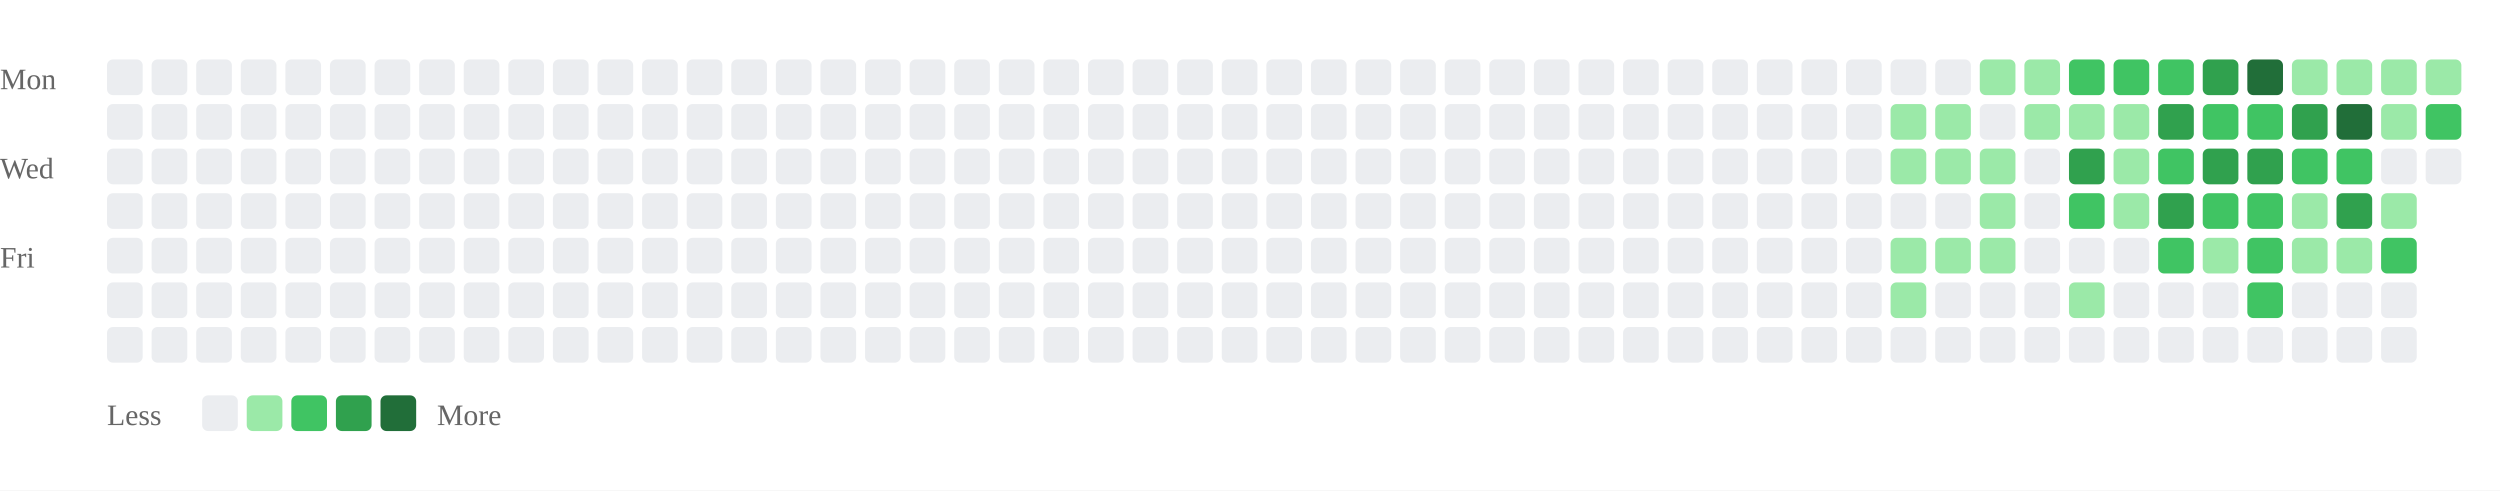
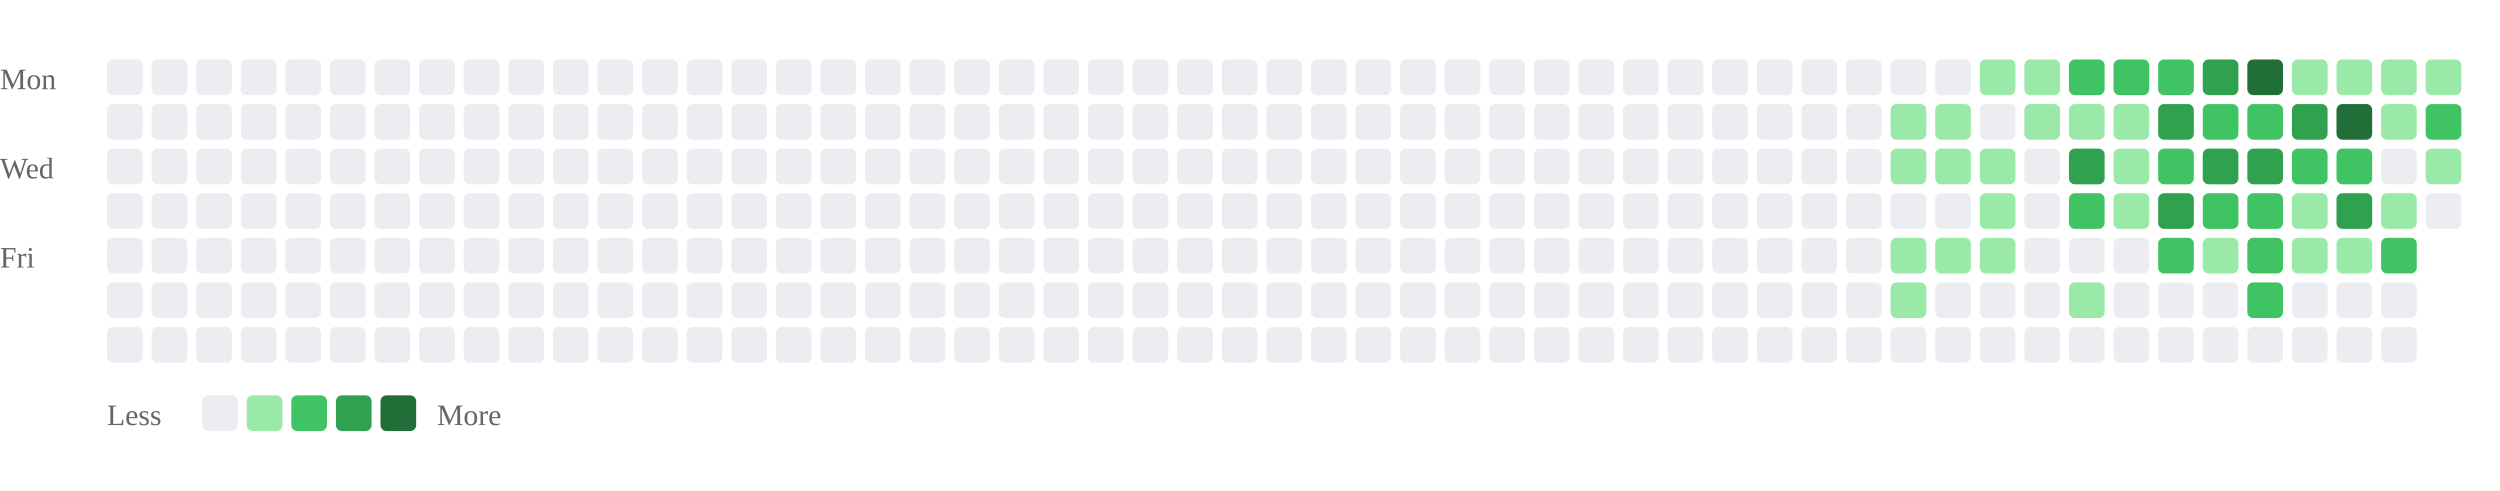
<svg xmlns="http://www.w3.org/2000/svg" width="841" height="165" role="img" aria-label="GitLab contribution heatmap for jianjiale">
  <rect width="100%" height="100%" fill="#ffffff" />
  <text x="0" y="30" font-size="10" fill="#666">Mon</text>
  <text x="0" y="45" font-size="10" fill="#666" />
  <text x="0" y="60" font-size="10" fill="#666">Wed</text>
  <text x="0" y="75" font-size="10" fill="#666" />
  <text x="0" y="90" font-size="10" fill="#666">Fri</text>
  <text x="0" y="105" font-size="10" fill="#666" />
  <text x="0" y="120" font-size="10" fill="#666" />
  <rect x="36" y="20" width="12" height="12" rx="2" fill="#ebedf0" data-date="2025-08-18" data-count="0" />
  <rect x="36" y="35" width="12" height="12" rx="2" fill="#ebedf0" data-date="2025-08-19" data-count="0" />
  <rect x="36" y="50" width="12" height="12" rx="2" fill="#ebedf0" data-date="2025-08-20" data-count="0" />
  <rect x="36" y="65" width="12" height="12" rx="2" fill="#ebedf0" data-date="2025-08-21" data-count="0" />
  <rect x="36" y="80" width="12" height="12" rx="2" fill="#ebedf0" data-date="2025-08-22" data-count="0" />
  <rect x="36" y="95" width="12" height="12" rx="2" fill="#ebedf0" data-date="2025-08-23" data-count="0" />
  <rect x="36" y="110" width="12" height="12" rx="2" fill="#ebedf0" data-date="2025-08-24" data-count="0" />
  <rect x="51" y="20" width="12" height="12" rx="2" fill="#ebedf0" data-date="2025-08-25" data-count="0" />
  <rect x="51" y="35" width="12" height="12" rx="2" fill="#ebedf0" data-date="2025-08-26" data-count="0" />
  <rect x="51" y="50" width="12" height="12" rx="2" fill="#ebedf0" data-date="2025-08-27" data-count="0" />
  <rect x="51" y="65" width="12" height="12" rx="2" fill="#ebedf0" data-date="2025-08-28" data-count="0" />
  <rect x="51" y="80" width="12" height="12" rx="2" fill="#ebedf0" data-date="2025-08-29" data-count="0" />
  <rect x="51" y="95" width="12" height="12" rx="2" fill="#ebedf0" data-date="2025-08-30" data-count="0" />
  <rect x="51" y="110" width="12" height="12" rx="2" fill="#ebedf0" data-date="2025-08-31" data-count="0" />
  <rect x="66" y="20" width="12" height="12" rx="2" fill="#ebedf0" data-date="2025-09-01" data-count="0" />
  <rect x="66" y="35" width="12" height="12" rx="2" fill="#ebedf0" data-date="2025-09-02" data-count="0" />
  <rect x="66" y="50" width="12" height="12" rx="2" fill="#ebedf0" data-date="2025-09-03" data-count="0" />
  <rect x="66" y="65" width="12" height="12" rx="2" fill="#ebedf0" data-date="2025-09-04" data-count="0" />
  <rect x="66" y="80" width="12" height="12" rx="2" fill="#ebedf0" data-date="2025-09-05" data-count="0" />
  <rect x="66" y="95" width="12" height="12" rx="2" fill="#ebedf0" data-date="2025-09-06" data-count="0" />
  <rect x="66" y="110" width="12" height="12" rx="2" fill="#ebedf0" data-date="2025-09-07" data-count="0" />
  <rect x="81" y="20" width="12" height="12" rx="2" fill="#ebedf0" data-date="2025-09-08" data-count="0" />
  <rect x="81" y="35" width="12" height="12" rx="2" fill="#ebedf0" data-date="2025-09-09" data-count="0" />
  <rect x="81" y="50" width="12" height="12" rx="2" fill="#ebedf0" data-date="2025-09-10" data-count="0" />
  <rect x="81" y="65" width="12" height="12" rx="2" fill="#ebedf0" data-date="2025-09-11" data-count="0" />
  <rect x="81" y="80" width="12" height="12" rx="2" fill="#ebedf0" data-date="2025-09-12" data-count="0" />
  <rect x="81" y="95" width="12" height="12" rx="2" fill="#ebedf0" data-date="2025-09-13" data-count="0" />
  <rect x="81" y="110" width="12" height="12" rx="2" fill="#ebedf0" data-date="2025-09-14" data-count="0" />
  <rect x="96" y="20" width="12" height="12" rx="2" fill="#ebedf0" data-date="2025-09-15" data-count="0" />
  <rect x="96" y="35" width="12" height="12" rx="2" fill="#ebedf0" data-date="2025-09-16" data-count="0" />
  <rect x="96" y="50" width="12" height="12" rx="2" fill="#ebedf0" data-date="2025-09-17" data-count="0" />
  <rect x="96" y="65" width="12" height="12" rx="2" fill="#ebedf0" data-date="2025-09-18" data-count="0" />
  <rect x="96" y="80" width="12" height="12" rx="2" fill="#ebedf0" data-date="2025-09-19" data-count="0" />
  <rect x="96" y="95" width="12" height="12" rx="2" fill="#ebedf0" data-date="2025-09-20" data-count="0" />
  <rect x="96" y="110" width="12" height="12" rx="2" fill="#ebedf0" data-date="2025-09-21" data-count="0" />
  <rect x="111" y="20" width="12" height="12" rx="2" fill="#ebedf0" data-date="2025-09-22" data-count="0" />
  <rect x="111" y="35" width="12" height="12" rx="2" fill="#ebedf0" data-date="2025-09-23" data-count="0" />
  <rect x="111" y="50" width="12" height="12" rx="2" fill="#ebedf0" data-date="2025-09-24" data-count="0" />
  <rect x="111" y="65" width="12" height="12" rx="2" fill="#ebedf0" data-date="2025-09-25" data-count="0" />
  <rect x="111" y="80" width="12" height="12" rx="2" fill="#ebedf0" data-date="2025-09-26" data-count="0" />
  <rect x="111" y="95" width="12" height="12" rx="2" fill="#ebedf0" data-date="2025-09-27" data-count="0" />
  <rect x="111" y="110" width="12" height="12" rx="2" fill="#ebedf0" data-date="2025-09-28" data-count="0" />
  <rect x="126" y="20" width="12" height="12" rx="2" fill="#ebedf0" data-date="2025-09-29" data-count="0" />
  <rect x="126" y="35" width="12" height="12" rx="2" fill="#ebedf0" data-date="2025-09-30" data-count="0" />
  <rect x="126" y="50" width="12" height="12" rx="2" fill="#ebedf0" data-date="2025-10-01" data-count="0" />
  <rect x="126" y="65" width="12" height="12" rx="2" fill="#ebedf0" data-date="2025-10-02" data-count="0" />
  <rect x="126" y="80" width="12" height="12" rx="2" fill="#ebedf0" data-date="2025-10-03" data-count="0" />
  <rect x="126" y="95" width="12" height="12" rx="2" fill="#ebedf0" data-date="2025-10-04" data-count="0" />
  <rect x="126" y="110" width="12" height="12" rx="2" fill="#ebedf0" data-date="2025-10-05" data-count="0" />
  <rect x="141" y="20" width="12" height="12" rx="2" fill="#ebedf0" data-date="2025-10-06" data-count="0" />
  <rect x="141" y="35" width="12" height="12" rx="2" fill="#ebedf0" data-date="2025-10-07" data-count="0" />
  <rect x="141" y="50" width="12" height="12" rx="2" fill="#ebedf0" data-date="2025-10-08" data-count="0" />
  <rect x="141" y="65" width="12" height="12" rx="2" fill="#ebedf0" data-date="2025-10-09" data-count="0" />
  <rect x="141" y="80" width="12" height="12" rx="2" fill="#ebedf0" data-date="2025-10-10" data-count="0" />
  <rect x="141" y="95" width="12" height="12" rx="2" fill="#ebedf0" data-date="2025-10-11" data-count="0" />
  <rect x="141" y="110" width="12" height="12" rx="2" fill="#ebedf0" data-date="2025-10-12" data-count="0" />
  <rect x="156" y="20" width="12" height="12" rx="2" fill="#ebedf0" data-date="2025-10-13" data-count="0" />
  <rect x="156" y="35" width="12" height="12" rx="2" fill="#ebedf0" data-date="2025-10-14" data-count="0" />
  <rect x="156" y="50" width="12" height="12" rx="2" fill="#ebedf0" data-date="2025-10-15" data-count="0" />
  <rect x="156" y="65" width="12" height="12" rx="2" fill="#ebedf0" data-date="2025-10-16" data-count="0" />
  <rect x="156" y="80" width="12" height="12" rx="2" fill="#ebedf0" data-date="2025-10-17" data-count="0" />
  <rect x="156" y="95" width="12" height="12" rx="2" fill="#ebedf0" data-date="2025-10-18" data-count="0" />
  <rect x="156" y="110" width="12" height="12" rx="2" fill="#ebedf0" data-date="2025-10-19" data-count="0" />
  <rect x="171" y="20" width="12" height="12" rx="2" fill="#ebedf0" data-date="2025-10-20" data-count="0" />
  <rect x="171" y="35" width="12" height="12" rx="2" fill="#ebedf0" data-date="2025-10-21" data-count="0" />
  <rect x="171" y="50" width="12" height="12" rx="2" fill="#ebedf0" data-date="2025-10-22" data-count="0" />
  <rect x="171" y="65" width="12" height="12" rx="2" fill="#ebedf0" data-date="2025-10-23" data-count="0" />
  <rect x="171" y="80" width="12" height="12" rx="2" fill="#ebedf0" data-date="2025-10-24" data-count="0" />
  <rect x="171" y="95" width="12" height="12" rx="2" fill="#ebedf0" data-date="2025-10-25" data-count="0" />
  <rect x="171" y="110" width="12" height="12" rx="2" fill="#ebedf0" data-date="2025-10-26" data-count="0" />
  <rect x="186" y="20" width="12" height="12" rx="2" fill="#ebedf0" data-date="2025-10-27" data-count="0" />
  <rect x="186" y="35" width="12" height="12" rx="2" fill="#ebedf0" data-date="2025-10-28" data-count="0" />
  <rect x="186" y="50" width="12" height="12" rx="2" fill="#ebedf0" data-date="2025-10-29" data-count="0" />
  <rect x="186" y="65" width="12" height="12" rx="2" fill="#ebedf0" data-date="2025-10-30" data-count="0" />
  <rect x="186" y="80" width="12" height="12" rx="2" fill="#ebedf0" data-date="2025-10-31" data-count="0" />
  <rect x="186" y="95" width="12" height="12" rx="2" fill="#ebedf0" data-date="2025-11-01" data-count="0" />
  <rect x="186" y="110" width="12" height="12" rx="2" fill="#ebedf0" data-date="2025-11-02" data-count="0" />
  <rect x="201" y="20" width="12" height="12" rx="2" fill="#ebedf0" data-date="2025-11-03" data-count="0" />
  <rect x="201" y="35" width="12" height="12" rx="2" fill="#ebedf0" data-date="2025-11-04" data-count="0" />
  <rect x="201" y="50" width="12" height="12" rx="2" fill="#ebedf0" data-date="2025-11-05" data-count="0" />
  <rect x="201" y="65" width="12" height="12" rx="2" fill="#ebedf0" data-date="2025-11-06" data-count="0" />
  <rect x="201" y="80" width="12" height="12" rx="2" fill="#ebedf0" data-date="2025-11-07" data-count="0" />
  <rect x="201" y="95" width="12" height="12" rx="2" fill="#ebedf0" data-date="2025-11-08" data-count="0" />
  <rect x="201" y="110" width="12" height="12" rx="2" fill="#ebedf0" data-date="2025-11-09" data-count="0" />
  <rect x="216" y="20" width="12" height="12" rx="2" fill="#ebedf0" data-date="2025-11-10" data-count="0" />
  <rect x="216" y="35" width="12" height="12" rx="2" fill="#ebedf0" data-date="2025-11-11" data-count="0" />
  <rect x="216" y="50" width="12" height="12" rx="2" fill="#ebedf0" data-date="2025-11-12" data-count="0" />
  <rect x="216" y="65" width="12" height="12" rx="2" fill="#ebedf0" data-date="2025-11-13" data-count="0" />
  <rect x="216" y="80" width="12" height="12" rx="2" fill="#ebedf0" data-date="2025-11-14" data-count="0" />
  <rect x="216" y="95" width="12" height="12" rx="2" fill="#ebedf0" data-date="2025-11-15" data-count="0" />
  <rect x="216" y="110" width="12" height="12" rx="2" fill="#ebedf0" data-date="2025-11-16" data-count="0" />
  <rect x="231" y="20" width="12" height="12" rx="2" fill="#ebedf0" data-date="2025-11-17" data-count="0" />
  <rect x="231" y="35" width="12" height="12" rx="2" fill="#ebedf0" data-date="2025-11-18" data-count="0" />
  <rect x="231" y="50" width="12" height="12" rx="2" fill="#ebedf0" data-date="2025-11-19" data-count="0" />
  <rect x="231" y="65" width="12" height="12" rx="2" fill="#ebedf0" data-date="2025-11-20" data-count="0" />
  <rect x="231" y="80" width="12" height="12" rx="2" fill="#ebedf0" data-date="2025-11-21" data-count="0" />
  <rect x="231" y="95" width="12" height="12" rx="2" fill="#ebedf0" data-date="2025-11-22" data-count="0" />
  <rect x="231" y="110" width="12" height="12" rx="2" fill="#ebedf0" data-date="2025-11-23" data-count="0" />
  <rect x="246" y="20" width="12" height="12" rx="2" fill="#ebedf0" data-date="2025-11-24" data-count="0" />
  <rect x="246" y="35" width="12" height="12" rx="2" fill="#ebedf0" data-date="2025-11-25" data-count="0" />
  <rect x="246" y="50" width="12" height="12" rx="2" fill="#ebedf0" data-date="2025-11-26" data-count="0" />
  <rect x="246" y="65" width="12" height="12" rx="2" fill="#ebedf0" data-date="2025-11-27" data-count="0" />
  <rect x="246" y="80" width="12" height="12" rx="2" fill="#ebedf0" data-date="2025-11-28" data-count="0" />
  <rect x="246" y="95" width="12" height="12" rx="2" fill="#ebedf0" data-date="2025-11-29" data-count="0" />
  <rect x="246" y="110" width="12" height="12" rx="2" fill="#ebedf0" data-date="2025-11-30" data-count="0" />
  <rect x="261" y="20" width="12" height="12" rx="2" fill="#ebedf0" data-date="2025-12-01" data-count="0" />
  <rect x="261" y="35" width="12" height="12" rx="2" fill="#ebedf0" data-date="2025-12-02" data-count="0" />
  <rect x="261" y="50" width="12" height="12" rx="2" fill="#ebedf0" data-date="2025-12-03" data-count="0" />
  <rect x="261" y="65" width="12" height="12" rx="2" fill="#ebedf0" data-date="2025-12-04" data-count="0" />
  <rect x="261" y="80" width="12" height="12" rx="2" fill="#ebedf0" data-date="2025-12-05" data-count="0" />
  <rect x="261" y="95" width="12" height="12" rx="2" fill="#ebedf0" data-date="2025-12-06" data-count="0" />
  <rect x="261" y="110" width="12" height="12" rx="2" fill="#ebedf0" data-date="2025-12-07" data-count="0" />
  <rect x="276" y="20" width="12" height="12" rx="2" fill="#ebedf0" data-date="2025-12-08" data-count="0" />
  <rect x="276" y="35" width="12" height="12" rx="2" fill="#ebedf0" data-date="2025-12-09" data-count="0" />
  <rect x="276" y="50" width="12" height="12" rx="2" fill="#ebedf0" data-date="2025-12-10" data-count="0" />
  <rect x="276" y="65" width="12" height="12" rx="2" fill="#ebedf0" data-date="2025-12-11" data-count="0" />
  <rect x="276" y="80" width="12" height="12" rx="2" fill="#ebedf0" data-date="2025-12-12" data-count="0" />
  <rect x="276" y="95" width="12" height="12" rx="2" fill="#ebedf0" data-date="2025-12-13" data-count="0" />
  <rect x="276" y="110" width="12" height="12" rx="2" fill="#ebedf0" data-date="2025-12-14" data-count="0" />
  <rect x="291" y="20" width="12" height="12" rx="2" fill="#ebedf0" data-date="2025-12-15" data-count="0" />
  <rect x="291" y="35" width="12" height="12" rx="2" fill="#ebedf0" data-date="2025-12-16" data-count="0" />
  <rect x="291" y="50" width="12" height="12" rx="2" fill="#ebedf0" data-date="2025-12-17" data-count="0" />
  <rect x="291" y="65" width="12" height="12" rx="2" fill="#ebedf0" data-date="2025-12-18" data-count="0" />
  <rect x="291" y="80" width="12" height="12" rx="2" fill="#ebedf0" data-date="2025-12-19" data-count="0" />
  <rect x="291" y="95" width="12" height="12" rx="2" fill="#ebedf0" data-date="2025-12-20" data-count="0" />
  <rect x="291" y="110" width="12" height="12" rx="2" fill="#ebedf0" data-date="2025-12-21" data-count="0" />
  <rect x="306" y="20" width="12" height="12" rx="2" fill="#ebedf0" data-date="2025-12-22" data-count="0" />
  <rect x="306" y="35" width="12" height="12" rx="2" fill="#ebedf0" data-date="2025-12-23" data-count="0" />
  <rect x="306" y="50" width="12" height="12" rx="2" fill="#ebedf0" data-date="2025-12-24" data-count="0" />
  <rect x="306" y="65" width="12" height="12" rx="2" fill="#ebedf0" data-date="2025-12-25" data-count="0" />
  <rect x="306" y="80" width="12" height="12" rx="2" fill="#ebedf0" data-date="2025-12-26" data-count="0" />
  <rect x="306" y="95" width="12" height="12" rx="2" fill="#ebedf0" data-date="2025-12-27" data-count="0" />
  <rect x="306" y="110" width="12" height="12" rx="2" fill="#ebedf0" data-date="2025-12-28" data-count="0" />
  <rect x="321" y="20" width="12" height="12" rx="2" fill="#ebedf0" data-date="2025-12-29" data-count="0" />
  <rect x="321" y="35" width="12" height="12" rx="2" fill="#ebedf0" data-date="2025-12-30" data-count="0" />
  <rect x="321" y="50" width="12" height="12" rx="2" fill="#ebedf0" data-date="2025-12-31" data-count="0" />
  <rect x="321" y="65" width="12" height="12" rx="2" fill="#ebedf0" data-date="2026-01-01" data-count="0" />
  <rect x="321" y="80" width="12" height="12" rx="2" fill="#ebedf0" data-date="2026-01-02" data-count="0" />
  <rect x="321" y="95" width="12" height="12" rx="2" fill="#ebedf0" data-date="2026-01-03" data-count="0" />
  <rect x="321" y="110" width="12" height="12" rx="2" fill="#ebedf0" data-date="2026-01-04" data-count="0" />
  <rect x="336" y="20" width="12" height="12" rx="2" fill="#ebedf0" data-date="2026-01-05" data-count="0" />
  <rect x="336" y="35" width="12" height="12" rx="2" fill="#ebedf0" data-date="2026-01-06" data-count="0" />
  <rect x="336" y="50" width="12" height="12" rx="2" fill="#ebedf0" data-date="2026-01-07" data-count="0" />
  <rect x="336" y="65" width="12" height="12" rx="2" fill="#ebedf0" data-date="2026-01-08" data-count="0" />
  <rect x="336" y="80" width="12" height="12" rx="2" fill="#ebedf0" data-date="2026-01-09" data-count="0" />
  <rect x="336" y="95" width="12" height="12" rx="2" fill="#ebedf0" data-date="2026-01-10" data-count="0" />
  <rect x="336" y="110" width="12" height="12" rx="2" fill="#ebedf0" data-date="2026-01-11" data-count="0" />
  <rect x="351" y="20" width="12" height="12" rx="2" fill="#ebedf0" data-date="2026-01-12" data-count="0" />
  <rect x="351" y="35" width="12" height="12" rx="2" fill="#ebedf0" data-date="2026-01-13" data-count="0" />
  <rect x="351" y="50" width="12" height="12" rx="2" fill="#ebedf0" data-date="2026-01-14" data-count="0" />
  <rect x="351" y="65" width="12" height="12" rx="2" fill="#ebedf0" data-date="2026-01-15" data-count="0" />
  <rect x="351" y="80" width="12" height="12" rx="2" fill="#ebedf0" data-date="2026-01-16" data-count="0" />
  <rect x="351" y="95" width="12" height="12" rx="2" fill="#ebedf0" data-date="2026-01-17" data-count="0" />
  <rect x="351" y="110" width="12" height="12" rx="2" fill="#ebedf0" data-date="2026-01-18" data-count="0" />
  <rect x="366" y="20" width="12" height="12" rx="2" fill="#ebedf0" data-date="2026-01-19" data-count="0" />
  <rect x="366" y="35" width="12" height="12" rx="2" fill="#ebedf0" data-date="2026-01-20" data-count="0" />
  <rect x="366" y="50" width="12" height="12" rx="2" fill="#ebedf0" data-date="2026-01-21" data-count="0" />
  <rect x="366" y="65" width="12" height="12" rx="2" fill="#ebedf0" data-date="2026-01-22" data-count="0" />
  <rect x="366" y="80" width="12" height="12" rx="2" fill="#ebedf0" data-date="2026-01-23" data-count="0" />
  <rect x="366" y="95" width="12" height="12" rx="2" fill="#ebedf0" data-date="2026-01-24" data-count="0" />
  <rect x="366" y="110" width="12" height="12" rx="2" fill="#ebedf0" data-date="2026-01-25" data-count="0" />
  <rect x="381" y="20" width="12" height="12" rx="2" fill="#ebedf0" data-date="2026-01-26" data-count="0" />
  <rect x="381" y="35" width="12" height="12" rx="2" fill="#ebedf0" data-date="2026-01-27" data-count="0" />
  <rect x="381" y="50" width="12" height="12" rx="2" fill="#ebedf0" data-date="2026-01-28" data-count="0" />
  <rect x="381" y="65" width="12" height="12" rx="2" fill="#ebedf0" data-date="2026-01-29" data-count="0" />
  <rect x="381" y="80" width="12" height="12" rx="2" fill="#ebedf0" data-date="2026-01-30" data-count="0" />
  <rect x="381" y="95" width="12" height="12" rx="2" fill="#ebedf0" data-date="2026-01-31" data-count="0" />
  <rect x="381" y="110" width="12" height="12" rx="2" fill="#ebedf0" data-date="2026-02-01" data-count="0" />
  <rect x="396" y="20" width="12" height="12" rx="2" fill="#ebedf0" data-date="2026-02-02" data-count="0" />
  <rect x="396" y="35" width="12" height="12" rx="2" fill="#ebedf0" data-date="2026-02-03" data-count="0" />
  <rect x="396" y="50" width="12" height="12" rx="2" fill="#ebedf0" data-date="2026-02-04" data-count="0" />
  <rect x="396" y="65" width="12" height="12" rx="2" fill="#ebedf0" data-date="2026-02-05" data-count="0" />
  <rect x="396" y="80" width="12" height="12" rx="2" fill="#ebedf0" data-date="2026-02-06" data-count="0" />
  <rect x="396" y="95" width="12" height="12" rx="2" fill="#ebedf0" data-date="2026-02-07" data-count="0" />
  <rect x="396" y="110" width="12" height="12" rx="2" fill="#ebedf0" data-date="2026-02-08" data-count="0" />
  <rect x="411" y="20" width="12" height="12" rx="2" fill="#ebedf0" data-date="2026-02-09" data-count="0" />
  <rect x="411" y="35" width="12" height="12" rx="2" fill="#ebedf0" data-date="2026-02-10" data-count="0" />
  <rect x="411" y="50" width="12" height="12" rx="2" fill="#ebedf0" data-date="2026-02-11" data-count="0" />
  <rect x="411" y="65" width="12" height="12" rx="2" fill="#ebedf0" data-date="2026-02-12" data-count="0" />
  <rect x="411" y="80" width="12" height="12" rx="2" fill="#ebedf0" data-date="2026-02-13" data-count="0" />
  <rect x="411" y="95" width="12" height="12" rx="2" fill="#ebedf0" data-date="2026-02-14" data-count="0" />
  <rect x="411" y="110" width="12" height="12" rx="2" fill="#ebedf0" data-date="2026-02-15" data-count="0" />
  <rect x="426" y="20" width="12" height="12" rx="2" fill="#ebedf0" data-date="2026-02-16" data-count="0" />
  <rect x="426" y="35" width="12" height="12" rx="2" fill="#ebedf0" data-date="2026-02-17" data-count="0" />
  <rect x="426" y="50" width="12" height="12" rx="2" fill="#ebedf0" data-date="2026-02-18" data-count="0" />
  <rect x="426" y="65" width="12" height="12" rx="2" fill="#ebedf0" data-date="2026-02-19" data-count="0" />
  <rect x="426" y="80" width="12" height="12" rx="2" fill="#ebedf0" data-date="2026-02-20" data-count="0" />
  <rect x="426" y="95" width="12" height="12" rx="2" fill="#ebedf0" data-date="2026-02-21" data-count="0" />
  <rect x="426" y="110" width="12" height="12" rx="2" fill="#ebedf0" data-date="2026-02-22" data-count="0" />
  <rect x="441" y="20" width="12" height="12" rx="2" fill="#ebedf0" data-date="2026-02-23" data-count="0" />
  <rect x="441" y="35" width="12" height="12" rx="2" fill="#ebedf0" data-date="2026-02-24" data-count="0" />
  <rect x="441" y="50" width="12" height="12" rx="2" fill="#ebedf0" data-date="2026-02-25" data-count="0" />
  <rect x="441" y="65" width="12" height="12" rx="2" fill="#ebedf0" data-date="2026-02-26" data-count="0" />
  <rect x="441" y="80" width="12" height="12" rx="2" fill="#ebedf0" data-date="2026-02-27" data-count="0" />
  <rect x="441" y="95" width="12" height="12" rx="2" fill="#ebedf0" data-date="2026-02-28" data-count="0" />
  <rect x="441" y="110" width="12" height="12" rx="2" fill="#ebedf0" data-date="2026-03-01" data-count="0" />
  <rect x="456" y="20" width="12" height="12" rx="2" fill="#ebedf0" data-date="2026-03-02" data-count="0" />
  <rect x="456" y="35" width="12" height="12" rx="2" fill="#ebedf0" data-date="2026-03-03" data-count="0" />
  <rect x="456" y="50" width="12" height="12" rx="2" fill="#ebedf0" data-date="2026-03-04" data-count="0" />
  <rect x="456" y="65" width="12" height="12" rx="2" fill="#ebedf0" data-date="2026-03-05" data-count="0" />
  <rect x="456" y="80" width="12" height="12" rx="2" fill="#ebedf0" data-date="2026-03-06" data-count="0" />
  <rect x="456" y="95" width="12" height="12" rx="2" fill="#ebedf0" data-date="2026-03-07" data-count="0" />
  <rect x="456" y="110" width="12" height="12" rx="2" fill="#ebedf0" data-date="2026-03-08" data-count="0" />
  <rect x="471" y="20" width="12" height="12" rx="2" fill="#ebedf0" data-date="2026-03-09" data-count="0" />
  <rect x="471" y="35" width="12" height="12" rx="2" fill="#ebedf0" data-date="2026-03-10" data-count="0" />
  <rect x="471" y="50" width="12" height="12" rx="2" fill="#ebedf0" data-date="2026-03-11" data-count="0" />
  <rect x="471" y="65" width="12" height="12" rx="2" fill="#ebedf0" data-date="2026-03-12" data-count="0" />
  <rect x="471" y="80" width="12" height="12" rx="2" fill="#ebedf0" data-date="2026-03-13" data-count="0" />
  <rect x="471" y="95" width="12" height="12" rx="2" fill="#ebedf0" data-date="2026-03-14" data-count="0" />
  <rect x="471" y="110" width="12" height="12" rx="2" fill="#ebedf0" data-date="2026-03-15" data-count="0" />
  <rect x="486" y="20" width="12" height="12" rx="2" fill="#ebedf0" data-date="2026-03-16" data-count="0" />
  <rect x="486" y="35" width="12" height="12" rx="2" fill="#ebedf0" data-date="2026-03-17" data-count="0" />
  <rect x="486" y="50" width="12" height="12" rx="2" fill="#ebedf0" data-date="2026-03-18" data-count="0" />
  <rect x="486" y="65" width="12" height="12" rx="2" fill="#ebedf0" data-date="2026-03-19" data-count="0" />
  <rect x="486" y="80" width="12" height="12" rx="2" fill="#ebedf0" data-date="2026-03-20" data-count="0" />
  <rect x="486" y="95" width="12" height="12" rx="2" fill="#ebedf0" data-date="2026-03-21" data-count="0" />
  <rect x="486" y="110" width="12" height="12" rx="2" fill="#ebedf0" data-date="2026-03-22" data-count="0" />
  <rect x="501" y="20" width="12" height="12" rx="2" fill="#ebedf0" data-date="2026-03-23" data-count="0" />
  <rect x="501" y="35" width="12" height="12" rx="2" fill="#ebedf0" data-date="2026-03-24" data-count="0" />
  <rect x="501" y="50" width="12" height="12" rx="2" fill="#ebedf0" data-date="2026-03-25" data-count="0" />
  <rect x="501" y="65" width="12" height="12" rx="2" fill="#ebedf0" data-date="2026-03-26" data-count="0" />
  <rect x="501" y="80" width="12" height="12" rx="2" fill="#ebedf0" data-date="2026-03-27" data-count="0" />
  <rect x="501" y="95" width="12" height="12" rx="2" fill="#ebedf0" data-date="2026-03-28" data-count="0" />
  <rect x="501" y="110" width="12" height="12" rx="2" fill="#ebedf0" data-date="2026-03-29" data-count="0" />
  <rect x="516" y="20" width="12" height="12" rx="2" fill="#ebedf0" data-date="2026-03-30" data-count="0" />
  <rect x="516" y="35" width="12" height="12" rx="2" fill="#ebedf0" data-date="2026-03-31" data-count="0" />
  <rect x="516" y="50" width="12" height="12" rx="2" fill="#ebedf0" data-date="2026-04-01" data-count="0" />
  <rect x="516" y="65" width="12" height="12" rx="2" fill="#ebedf0" data-date="2026-04-02" data-count="0" />
  <rect x="516" y="80" width="12" height="12" rx="2" fill="#ebedf0" data-date="2026-04-03" data-count="0" />
  <rect x="516" y="95" width="12" height="12" rx="2" fill="#ebedf0" data-date="2026-04-04" data-count="0" />
  <rect x="516" y="110" width="12" height="12" rx="2" fill="#ebedf0" data-date="2026-04-05" data-count="0" />
  <rect x="531" y="20" width="12" height="12" rx="2" fill="#ebedf0" data-date="2026-04-06" data-count="0" />
  <rect x="531" y="35" width="12" height="12" rx="2" fill="#ebedf0" data-date="2026-04-07" data-count="0" />
  <rect x="531" y="50" width="12" height="12" rx="2" fill="#ebedf0" data-date="2026-04-08" data-count="0" />
  <rect x="531" y="65" width="12" height="12" rx="2" fill="#ebedf0" data-date="2026-04-09" data-count="0" />
  <rect x="531" y="80" width="12" height="12" rx="2" fill="#ebedf0" data-date="2026-04-10" data-count="0" />
  <rect x="531" y="95" width="12" height="12" rx="2" fill="#ebedf0" data-date="2026-04-11" data-count="0" />
  <rect x="531" y="110" width="12" height="12" rx="2" fill="#ebedf0" data-date="2026-04-12" data-count="0" />
  <rect x="546" y="20" width="12" height="12" rx="2" fill="#ebedf0" data-date="2026-04-13" data-count="0" />
  <rect x="546" y="35" width="12" height="12" rx="2" fill="#ebedf0" data-date="2026-04-14" data-count="0" />
  <rect x="546" y="50" width="12" height="12" rx="2" fill="#ebedf0" data-date="2026-04-15" data-count="0" />
  <rect x="546" y="65" width="12" height="12" rx="2" fill="#ebedf0" data-date="2026-04-16" data-count="0" />
  <rect x="546" y="80" width="12" height="12" rx="2" fill="#ebedf0" data-date="2026-04-17" data-count="0" />
  <rect x="546" y="95" width="12" height="12" rx="2" fill="#ebedf0" data-date="2026-04-18" data-count="0" />
  <rect x="546" y="110" width="12" height="12" rx="2" fill="#ebedf0" data-date="2026-04-19" data-count="0" />
  <rect x="561" y="20" width="12" height="12" rx="2" fill="#ebedf0" data-date="2026-04-20" data-count="0" />
  <rect x="561" y="35" width="12" height="12" rx="2" fill="#ebedf0" data-date="2026-04-21" data-count="0" />
  <rect x="561" y="50" width="12" height="12" rx="2" fill="#ebedf0" data-date="2026-04-22" data-count="0" />
  <rect x="561" y="65" width="12" height="12" rx="2" fill="#ebedf0" data-date="2026-04-23" data-count="0" />
  <rect x="561" y="80" width="12" height="12" rx="2" fill="#ebedf0" data-date="2026-04-24" data-count="0" />
  <rect x="561" y="95" width="12" height="12" rx="2" fill="#ebedf0" data-date="2026-04-25" data-count="0" />
  <rect x="561" y="110" width="12" height="12" rx="2" fill="#ebedf0" data-date="2026-04-26" data-count="0" />
  <rect x="576" y="20" width="12" height="12" rx="2" fill="#ebedf0" data-date="2026-04-27" data-count="0" />
  <rect x="576" y="35" width="12" height="12" rx="2" fill="#ebedf0" data-date="2026-04-28" data-count="0" />
  <rect x="576" y="50" width="12" height="12" rx="2" fill="#ebedf0" data-date="2026-04-29" data-count="0" />
  <rect x="576" y="65" width="12" height="12" rx="2" fill="#ebedf0" data-date="2026-04-30" data-count="0" />
  <rect x="576" y="80" width="12" height="12" rx="2" fill="#ebedf0" data-date="2026-05-01" data-count="0" />
  <rect x="576" y="95" width="12" height="12" rx="2" fill="#ebedf0" data-date="2026-05-02" data-count="0" />
  <rect x="576" y="110" width="12" height="12" rx="2" fill="#ebedf0" data-date="2026-05-03" data-count="0" />
  <rect x="591" y="20" width="12" height="12" rx="2" fill="#ebedf0" data-date="2026-05-04" data-count="0" />
  <rect x="591" y="35" width="12" height="12" rx="2" fill="#ebedf0" data-date="2026-05-05" data-count="0" />
  <rect x="591" y="50" width="12" height="12" rx="2" fill="#ebedf0" data-date="2026-05-06" data-count="0" />
  <rect x="591" y="65" width="12" height="12" rx="2" fill="#ebedf0" data-date="2026-05-07" data-count="0" />
  <rect x="591" y="80" width="12" height="12" rx="2" fill="#ebedf0" data-date="2026-05-08" data-count="0" />
  <rect x="591" y="95" width="12" height="12" rx="2" fill="#ebedf0" data-date="2026-05-09" data-count="0" />
  <rect x="591" y="110" width="12" height="12" rx="2" fill="#ebedf0" data-date="2026-05-10" data-count="0" />
  <rect x="606" y="20" width="12" height="12" rx="2" fill="#ebedf0" data-date="2026-05-11" data-count="0" />
  <rect x="606" y="35" width="12" height="12" rx="2" fill="#ebedf0" data-date="2026-05-12" data-count="0" />
  <rect x="606" y="50" width="12" height="12" rx="2" fill="#ebedf0" data-date="2026-05-13" data-count="0" />
  <rect x="606" y="65" width="12" height="12" rx="2" fill="#ebedf0" data-date="2026-05-14" data-count="0" />
  <rect x="606" y="80" width="12" height="12" rx="2" fill="#ebedf0" data-date="2026-05-15" data-count="0" />
  <rect x="606" y="95" width="12" height="12" rx="2" fill="#ebedf0" data-date="2026-05-16" data-count="0" />
  <rect x="606" y="110" width="12" height="12" rx="2" fill="#ebedf0" data-date="2026-05-17" data-count="0" />
  <rect x="621" y="20" width="12" height="12" rx="2" fill="#ebedf0" data-date="2026-05-18" data-count="0" />
  <rect x="621" y="35" width="12" height="12" rx="2" fill="#ebedf0" data-date="2026-05-19" data-count="0" />
  <rect x="621" y="50" width="12" height="12" rx="2" fill="#ebedf0" data-date="2026-05-20" data-count="0" />
  <rect x="621" y="65" width="12" height="12" rx="2" fill="#ebedf0" data-date="2026-05-21" data-count="0" />
  <rect x="621" y="80" width="12" height="12" rx="2" fill="#ebedf0" data-date="2026-05-22" data-count="0" />
  <rect x="621" y="95" width="12" height="12" rx="2" fill="#ebedf0" data-date="2026-05-23" data-count="0" />
  <rect x="621" y="110" width="12" height="12" rx="2" fill="#ebedf0" data-date="2026-05-24" data-count="0" />
  <rect x="636" y="20" width="12" height="12" rx="2" fill="#ebedf0" data-date="2026-05-25" data-count="0" />
  <rect x="636" y="35" width="12" height="12" rx="2" fill="#9be9a8" data-date="2026-05-26" data-count="1" />
  <rect x="636" y="50" width="12" height="12" rx="2" fill="#9be9a8" data-date="2026-05-27" data-count="1" />
  <rect x="636" y="65" width="12" height="12" rx="2" fill="#ebedf0" data-date="2026-05-28" data-count="0" />
  <rect x="636" y="80" width="12" height="12" rx="2" fill="#9be9a8" data-date="2026-05-29" data-count="7" />
  <rect x="636" y="95" width="12" height="12" rx="2" fill="#9be9a8" data-date="2026-05-30" data-count="2" />
  <rect x="636" y="110" width="12" height="12" rx="2" fill="#ebedf0" data-date="2026-05-31" data-count="0" />
  <rect x="651" y="20" width="12" height="12" rx="2" fill="#ebedf0" data-date="2026-06-01" data-count="0" />
  <rect x="651" y="35" width="12" height="12" rx="2" fill="#9be9a8" data-date="2026-06-02" data-count="2" />
  <rect x="651" y="50" width="12" height="12" rx="2" fill="#9be9a8" data-date="2026-06-03" data-count="4" />
  <rect x="651" y="65" width="12" height="12" rx="2" fill="#ebedf0" data-date="2026-06-04" data-count="0" />
  <rect x="651" y="80" width="12" height="12" rx="2" fill="#9be9a8" data-date="2026-06-05" data-count="1" />
  <rect x="651" y="95" width="12" height="12" rx="2" fill="#ebedf0" data-date="2026-06-06" data-count="0" />
  <rect x="651" y="110" width="12" height="12" rx="2" fill="#ebedf0" data-date="2026-06-07" data-count="0" />
  <rect x="666" y="20" width="12" height="12" rx="2" fill="#9be9a8" data-date="2026-06-08" data-count="3" />
  <rect x="666" y="35" width="12" height="12" rx="2" fill="#ebedf0" data-date="2026-06-09" data-count="0" />
  <rect x="666" y="50" width="12" height="12" rx="2" fill="#9be9a8" data-date="2026-06-10" data-count="3" />
  <rect x="666" y="65" width="12" height="12" rx="2" fill="#9be9a8" data-date="2026-06-11" data-count="1" />
  <rect x="666" y="80" width="12" height="12" rx="2" fill="#9be9a8" data-date="2026-06-12" data-count="4" />
  <rect x="666" y="95" width="12" height="12" rx="2" fill="#ebedf0" data-date="2026-06-13" data-count="0" />
  <rect x="666" y="110" width="12" height="12" rx="2" fill="#ebedf0" data-date="2026-06-14" data-count="0" />
  <rect x="681" y="20" width="12" height="12" rx="2" fill="#9be9a8" data-date="2026-06-15" data-count="4" />
  <rect x="681" y="35" width="12" height="12" rx="2" fill="#9be9a8" data-date="2026-06-16" data-count="4" />
  <rect x="681" y="50" width="12" height="12" rx="2" fill="#ebedf0" data-date="2026-06-17" data-count="0" />
  <rect x="681" y="65" width="12" height="12" rx="2" fill="#ebedf0" data-date="2026-06-18" data-count="0" />
  <rect x="681" y="80" width="12" height="12" rx="2" fill="#ebedf0" data-date="2026-06-19" data-count="0" />
  <rect x="681" y="95" width="12" height="12" rx="2" fill="#ebedf0" data-date="2026-06-20" data-count="0" />
  <rect x="681" y="110" width="12" height="12" rx="2" fill="#ebedf0" data-date="2026-06-21" data-count="0" />
  <rect x="696" y="20" width="12" height="12" rx="2" fill="#40c463" data-date="2026-06-22" data-count="11" />
  <rect x="696" y="35" width="12" height="12" rx="2" fill="#9be9a8" data-date="2026-06-23" data-count="4" />
  <rect x="696" y="50" width="12" height="12" rx="2" fill="#30a14e" data-date="2026-06-24" data-count="19" />
  <rect x="696" y="65" width="12" height="12" rx="2" fill="#40c463" data-date="2026-06-25" data-count="10" />
  <rect x="696" y="80" width="12" height="12" rx="2" fill="#ebedf0" data-date="2026-06-26" data-count="0" />
  <rect x="696" y="95" width="12" height="12" rx="2" fill="#9be9a8" data-date="2026-06-27" data-count="3" />
  <rect x="696" y="110" width="12" height="12" rx="2" fill="#ebedf0" data-date="2026-06-28" data-count="0" />
  <rect x="711" y="20" width="12" height="12" rx="2" fill="#40c463" data-date="2026-06-29" data-count="12" />
  <rect x="711" y="35" width="12" height="12" rx="2" fill="#9be9a8" data-date="2026-06-30" data-count="3" />
  <rect x="711" y="50" width="12" height="12" rx="2" fill="#9be9a8" data-date="2026-07-01" data-count="4" />
  <rect x="711" y="65" width="12" height="12" rx="2" fill="#9be9a8" data-date="2026-07-02" data-count="4" />
  <rect x="711" y="80" width="12" height="12" rx="2" fill="#ebedf0" data-date="2026-07-03" data-count="0" />
  <rect x="711" y="95" width="12" height="12" rx="2" fill="#ebedf0" data-date="2026-07-04" data-count="0" />
  <rect x="711" y="110" width="12" height="12" rx="2" fill="#ebedf0" data-date="2026-07-05" data-count="0" />
  <rect x="726" y="20" width="12" height="12" rx="2" fill="#40c463" data-date="2026-07-06" data-count="15" />
  <rect x="726" y="35" width="12" height="12" rx="2" fill="#30a14e" data-date="2026-07-07" data-count="16" />
  <rect x="726" y="50" width="12" height="12" rx="2" fill="#40c463" data-date="2026-07-08" data-count="15" />
  <rect x="726" y="65" width="12" height="12" rx="2" fill="#30a14e" data-date="2026-07-09" data-count="17" />
  <rect x="726" y="80" width="12" height="12" rx="2" fill="#40c463" data-date="2026-07-10" data-count="9" />
  <rect x="726" y="95" width="12" height="12" rx="2" fill="#ebedf0" data-date="2026-07-11" data-count="0" />
  <rect x="726" y="110" width="12" height="12" rx="2" fill="#ebedf0" data-date="2026-07-12" data-count="0" />
  <rect x="741" y="20" width="12" height="12" rx="2" fill="#30a14e" data-date="2026-07-13" data-count="19" />
  <rect x="741" y="35" width="12" height="12" rx="2" fill="#40c463" data-date="2026-07-14" data-count="10" />
  <rect x="741" y="50" width="12" height="12" rx="2" fill="#30a14e" data-date="2026-07-15" data-count="20" />
  <rect x="741" y="65" width="12" height="12" rx="2" fill="#40c463" data-date="2026-07-16" data-count="12" />
  <rect x="741" y="80" width="12" height="12" rx="2" fill="#9be9a8" data-date="2026-07-17" data-count="6" />
  <rect x="741" y="95" width="12" height="12" rx="2" fill="#ebedf0" data-date="2026-07-18" data-count="0" />
  <rect x="741" y="110" width="12" height="12" rx="2" fill="#ebedf0" data-date="2026-07-19" data-count="0" />
  <rect x="756" y="20" width="12" height="12" rx="2" fill="#216e39" data-date="2026-07-20" data-count="31" />
  <rect x="756" y="35" width="12" height="12" rx="2" fill="#40c463" data-date="2026-07-21" data-count="12" />
  <rect x="756" y="50" width="12" height="12" rx="2" fill="#30a14e" data-date="2026-07-22" data-count="16" />
  <rect x="756" y="65" width="12" height="12" rx="2" fill="#40c463" data-date="2026-07-23" data-count="14" />
  <rect x="756" y="80" width="12" height="12" rx="2" fill="#40c463" data-date="2026-07-24" data-count="14" />
  <rect x="756" y="95" width="12" height="12" rx="2" fill="#40c463" data-date="2026-07-25" data-count="11" />
  <rect x="756" y="110" width="12" height="12" rx="2" fill="#ebedf0" data-date="2026-07-26" data-count="0" />
  <rect x="771" y="20" width="12" height="12" rx="2" fill="#9be9a8" data-date="2026-07-27" data-count="1" />
  <rect x="771" y="35" width="12" height="12" rx="2" fill="#30a14e" data-date="2026-07-28" data-count="21" />
  <rect x="771" y="50" width="12" height="12" rx="2" fill="#40c463" data-date="2026-07-29" data-count="8" />
  <rect x="771" y="65" width="12" height="12" rx="2" fill="#9be9a8" data-date="2026-07-30" data-count="1" />
  <rect x="771" y="80" width="12" height="12" rx="2" fill="#9be9a8" data-date="2026-07-31" data-count="3" />
  <rect x="771" y="95" width="12" height="12" rx="2" fill="#ebedf0" data-date="2026-08-01" data-count="0" />
  <rect x="771" y="110" width="12" height="12" rx="2" fill="#ebedf0" data-date="2026-08-02" data-count="0" />
  <rect x="786" y="20" width="12" height="12" rx="2" fill="#9be9a8" data-date="2026-08-03" data-count="5" />
  <rect x="786" y="35" width="12" height="12" rx="2" fill="#216e39" data-date="2026-08-04" data-count="25" />
  <rect x="786" y="50" width="12" height="12" rx="2" fill="#40c463" data-date="2026-08-05" data-count="14" />
  <rect x="786" y="65" width="12" height="12" rx="2" fill="#30a14e" data-date="2026-08-06" data-count="16" />
  <rect x="786" y="80" width="12" height="12" rx="2" fill="#9be9a8" data-date="2026-08-07" data-count="3" />
  <rect x="786" y="95" width="12" height="12" rx="2" fill="#ebedf0" data-date="2026-08-08" data-count="0" />
  <rect x="786" y="110" width="12" height="12" rx="2" fill="#ebedf0" data-date="2026-08-09" data-count="0" />
  <rect x="801" y="20" width="12" height="12" rx="2" fill="#9be9a8" data-date="2026-08-10" data-count="7" />
  <rect x="801" y="35" width="12" height="12" rx="2" fill="#9be9a8" data-date="2026-08-11" data-count="2" />
  <rect x="801" y="50" width="12" height="12" rx="2" fill="#ebedf0" data-date="2026-08-12" data-count="0" />
  <rect x="801" y="65" width="12" height="12" rx="2" fill="#9be9a8" data-date="2026-08-13" data-count="6" />
  <rect x="801" y="80" width="12" height="12" rx="2" fill="#40c463" data-date="2026-08-14" data-count="12" />
  <rect x="801" y="95" width="12" height="12" rx="2" fill="#ebedf0" data-date="2026-08-15" data-count="0" />
  <rect x="801" y="110" width="12" height="12" rx="2" fill="#ebedf0" data-date="2026-08-16" data-count="0" />
  <rect x="816" y="20" width="12" height="12" rx="2" fill="#9be9a8" data-date="2026-08-17" data-count="2" />
  <rect x="816" y="35" width="12" height="12" rx="2" fill="#40c463" data-date="2026-08-18" data-count="14" />
-   <rect x="816" y="50" width="12" height="12" rx="2" fill="#ebedf0" data-date="2026-08-19" data-count="0" />
+   <rect x="816" y="50" width="12" height="12" rx="2" fill="#9be9a8" data-date="2026-08-19" data-count="6" />
+   <rect x="816" y="65" width="12" height="12" rx="2" fill="#ebedf0" data-date="2026-08-20" data-count="0" />
  <text x="36" y="143" font-size="10" fill="#666">Less</text>
  <rect x="68" y="133" width="12" height="12" rx="2" fill="#ebedf0" />
  <rect x="83" y="133" width="12" height="12" rx="2" fill="#9be9a8" />
  <rect x="98" y="133" width="12" height="12" rx="2" fill="#40c463" />
  <rect x="113" y="133" width="12" height="12" rx="2" fill="#30a14e" />
  <rect x="128" y="133" width="12" height="12" rx="2" fill="#216e39" />
  <text x="147" y="143" font-size="10" fill="#666">More</text>
</svg>
